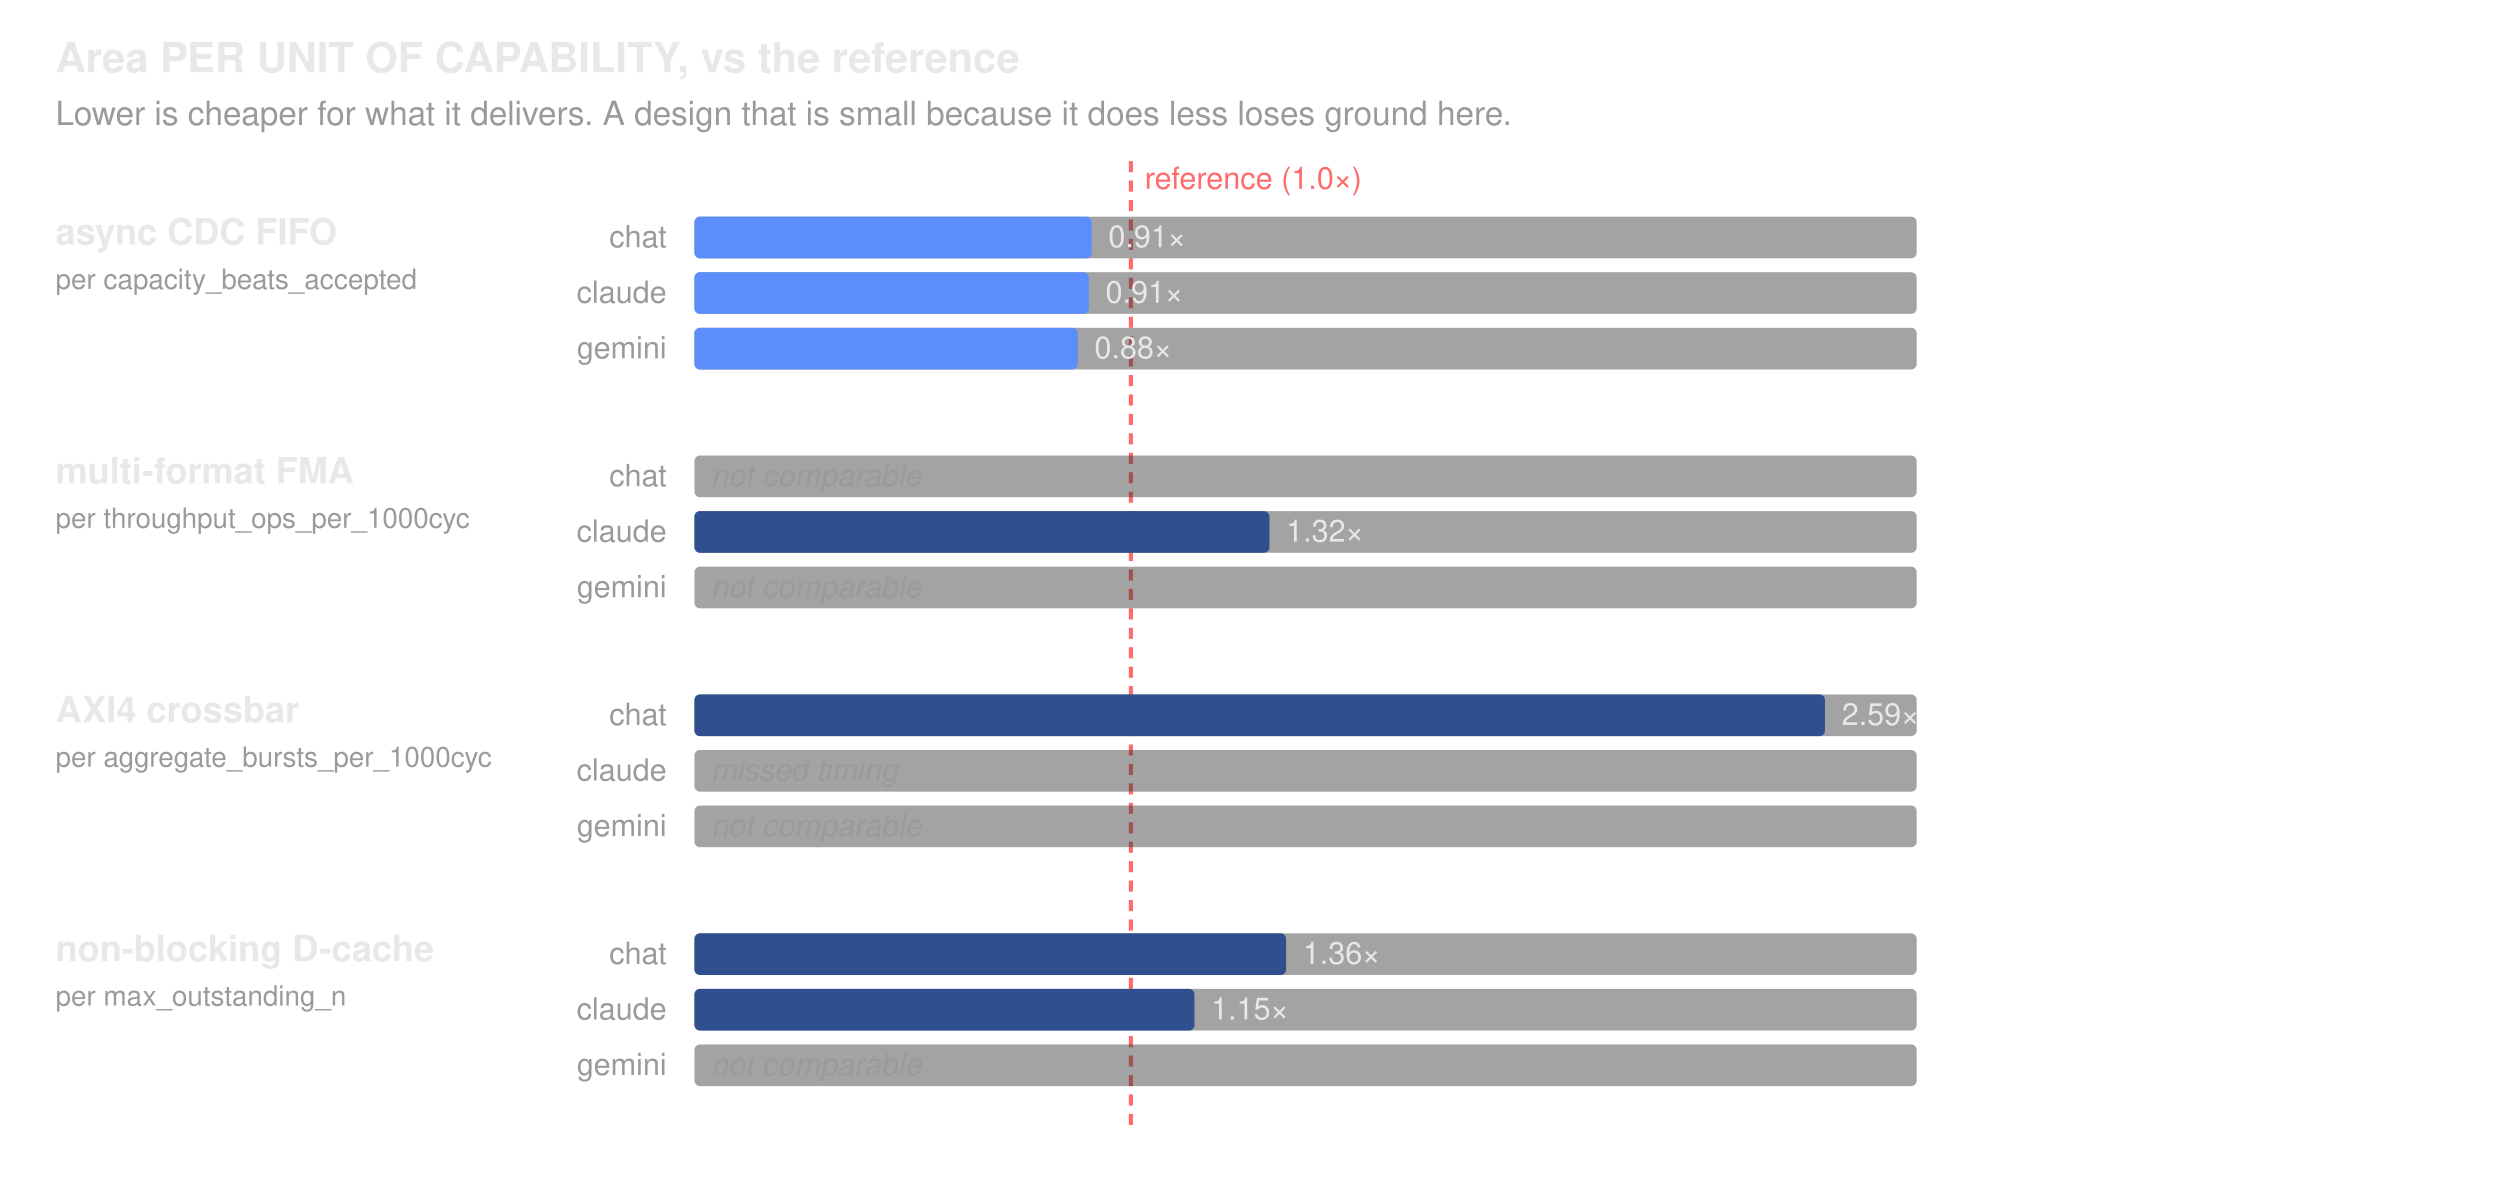
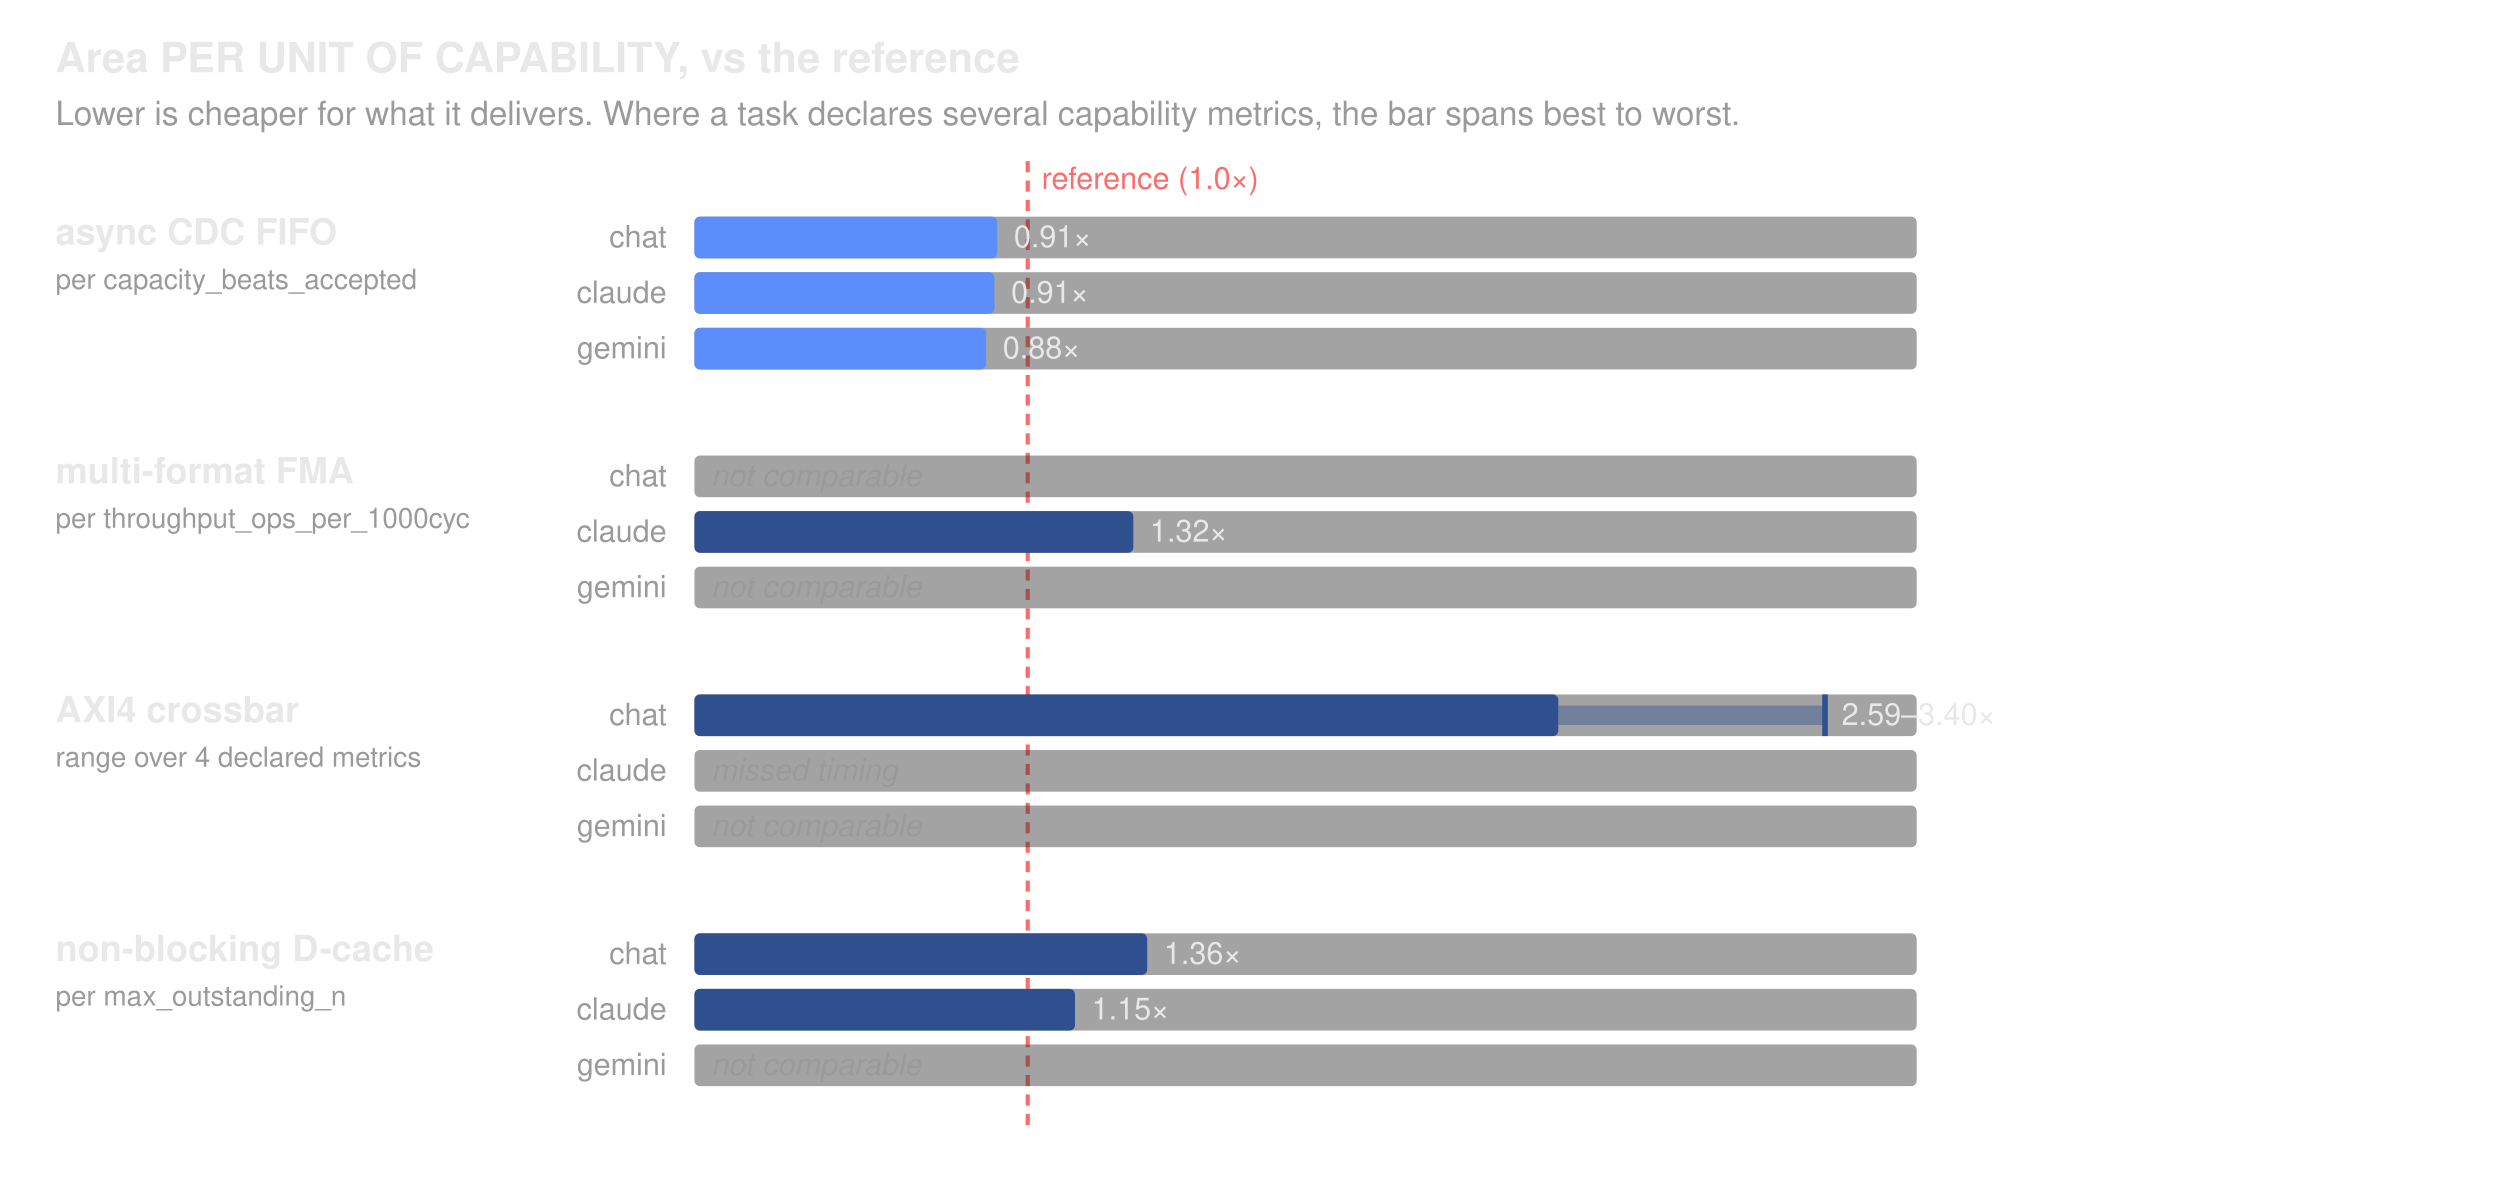
<svg xmlns="http://www.w3.org/2000/svg" viewBox="0 0 900 428" font-family="-apple-system,BlinkMacSystemFont,Segoe UI,Helvetica,Arial,sans-serif">
  <rect width="900" height="428" fill="none" />
  <text x="20" y="26" fill="#e8e8e8" font-size="15" font-weight="600">Area PER UNIT OF CAPABILITY, vs the reference</text>
-   <text x="20" y="45" fill="#9a9a9a" font-size="12">Lower is cheaper for what it delivers. A design that is small because it does less loses ground here.</text>
-   <line x1="407.122" y1="58" x2="407.122" y2="408" stroke="#ff6b6b" stroke-width="1.5" stroke-dasharray="4 3" />
-   <text x="412.122" y="68" fill="#ff6b6b" font-size="11">reference (1.0×)</text>
+   <text x="20" y="45" fill="#9a9a9a" font-size="12">Lower is cheaper for what it delivers. Where a task declares several capability metrics, the bar spans best to worst.</text>
+   <line x1="369.984" y1="58" x2="369.984" y2="408" stroke="#ff6b6b" stroke-width="1.5" stroke-dasharray="4 3" />
+   <text x="374.984" y="68" fill="#ff6b6b" font-size="11">reference (1.0×)</text>
  <text x="20" y="88" fill="#e8e8e8" font-size="13" font-weight="600">async CDC FIFO</text>
  <text x="20" y="104" fill="#9a9a9a" font-size="10">per capacity_beats_accepted</text>
  <text x="240" y="89" fill="#9a9a9a" font-size="11" text-anchor="end">chat</text>
  <rect x="250" y="78" width="440" height="15" rx="2" fill="#333" opacity="0.45" />
-   <rect x="250" y="78" width="143" height="15" rx="2" fill="#5b8dfb" />
-   <text x="399" y="89" fill="#e8e8e8" font-size="11">0.91×</text>
+   <rect x="250" y="78" width="109" height="15" rx="2" fill="#5b8dfb" />
+   <text x="365" y="89" fill="#e8e8e8" font-size="11">0.91×</text>
  <text x="240" y="109" fill="#9a9a9a" font-size="11" text-anchor="end">claude</text>
  <rect x="250" y="98" width="440" height="15" rx="2" fill="#333" opacity="0.45" />
-   <rect x="250" y="98" width="142" height="15" rx="2" fill="#5b8dfb" />
-   <text x="398" y="109" fill="#e8e8e8" font-size="11">0.91×</text>
+   <rect x="250" y="98" width="108" height="15" rx="2" fill="#5b8dfb" />
+   <text x="364" y="109" fill="#e8e8e8" font-size="11">0.91×</text>
  <text x="240" y="129" fill="#9a9a9a" font-size="11" text-anchor="end">gemini</text>
  <rect x="250" y="118" width="440" height="15" rx="2" fill="#333" opacity="0.45" />
-   <rect x="250" y="118" width="138" height="15" rx="2" fill="#5b8dfb" />
-   <text x="394" y="129" fill="#e8e8e8" font-size="11">0.88×</text>
+   <rect x="250" y="118" width="105" height="15" rx="2" fill="#5b8dfb" />
+   <text x="361" y="129" fill="#e8e8e8" font-size="11">0.88×</text>
  <text x="20" y="174" fill="#e8e8e8" font-size="13" font-weight="600">multi-format FMA</text>
  <text x="20" y="190" fill="#9a9a9a" font-size="10">per throughput_ops_per_1000cyc</text>
  <text x="240" y="175" fill="#9a9a9a" font-size="11" text-anchor="end">chat</text>
  <rect x="250" y="164" width="440" height="15" rx="2" fill="#333" opacity="0.45" />
  <text x="256" y="175" fill="#9a9a9a" font-size="11" font-style="italic">not comparable</text>
  <text x="240" y="195" fill="#9a9a9a" font-size="11" text-anchor="end">claude</text>
  <rect x="250" y="184" width="440" height="15" rx="2" fill="#333" opacity="0.45" />
-   <rect x="250" y="184" width="207" height="15" rx="2" fill="#2f4f8f" />
-   <text x="463" y="195" fill="#e8e8e8" font-size="11">1.32×</text>
+   <rect x="250" y="184" width="158" height="15" rx="2" fill="#2f4f8f" />
+   <text x="414" y="195" fill="#e8e8e8" font-size="11">1.32×</text>
  <text x="240" y="215" fill="#9a9a9a" font-size="11" text-anchor="end">gemini</text>
  <rect x="250" y="204" width="440" height="15" rx="2" fill="#333" opacity="0.45" />
  <text x="256" y="215" fill="#9a9a9a" font-size="11" font-style="italic">not comparable</text>
  <text x="20" y="260" fill="#e8e8e8" font-size="13" font-weight="600">AXI4 crossbar</text>
-   <text x="20" y="276" fill="#9a9a9a" font-size="10">per aggregate_bursts_per_1000cyc</text>
+   <text x="20" y="276" fill="#9a9a9a" font-size="10">range over 4 declared metrics</text>
  <text x="240" y="261" fill="#9a9a9a" font-size="11" text-anchor="end">chat</text>
  <rect x="250" y="250" width="440" height="15" rx="2" fill="#333" opacity="0.45" />
-   <rect x="250" y="250" width="407" height="15" rx="2" fill="#2f4f8f" />
-   <text x="663" y="261" fill="#e8e8e8" font-size="11">2.59×</text>
+   <rect x="250" y="250" width="311" height="15" rx="2" fill="#2f4f8f" />
+   <rect x="561" y="254" width="96" height="7" fill="#2f4f8f" opacity="0.42" />
+   <line x1="657" y1="250" x2="657" y2="265" stroke="#2f4f8f" stroke-width="2" />
+   <text x="663" y="261" fill="#e8e8e8" font-size="11">2.59–3.40×</text>
  <text x="240" y="281" fill="#9a9a9a" font-size="11" text-anchor="end">claude</text>
  <rect x="250" y="270" width="440" height="15" rx="2" fill="#333" opacity="0.45" />
  <text x="256" y="281" fill="#9a9a9a" font-size="11" font-style="italic">missed timing</text>
  <text x="240" y="301" fill="#9a9a9a" font-size="11" text-anchor="end">gemini</text>
  <rect x="250" y="290" width="440" height="15" rx="2" fill="#333" opacity="0.45" />
  <text x="256" y="301" fill="#9a9a9a" font-size="11" font-style="italic">not comparable</text>
  <text x="20" y="346" fill="#e8e8e8" font-size="13" font-weight="600">non-blocking D-cache</text>
  <text x="20" y="362" fill="#9a9a9a" font-size="10">per max_outstanding_n</text>
  <text x="240" y="347" fill="#9a9a9a" font-size="11" text-anchor="end">chat</text>
  <rect x="250" y="336" width="440" height="15" rx="2" fill="#333" opacity="0.45" />
-   <rect x="250" y="336" width="213" height="15" rx="2" fill="#2f4f8f" />
-   <text x="469" y="347" fill="#e8e8e8" font-size="11">1.36×</text>
+   <rect x="250" y="336" width="163" height="15" rx="2" fill="#2f4f8f" />
+   <text x="419" y="347" fill="#e8e8e8" font-size="11">1.36×</text>
  <text x="240" y="367" fill="#9a9a9a" font-size="11" text-anchor="end">claude</text>
  <rect x="250" y="356" width="440" height="15" rx="2" fill="#333" opacity="0.45" />
-   <rect x="250" y="356" width="180" height="15" rx="2" fill="#2f4f8f" />
-   <text x="436" y="367" fill="#e8e8e8" font-size="11">1.15×</text>
+   <rect x="250" y="356" width="137" height="15" rx="2" fill="#2f4f8f" />
+   <text x="393" y="367" fill="#e8e8e8" font-size="11">1.15×</text>
  <text x="240" y="387" fill="#9a9a9a" font-size="11" text-anchor="end">gemini</text>
  <rect x="250" y="376" width="440" height="15" rx="2" fill="#333" opacity="0.45" />
  <text x="256" y="387" fill="#9a9a9a" font-size="11" font-style="italic">not comparable</text>
</svg>
